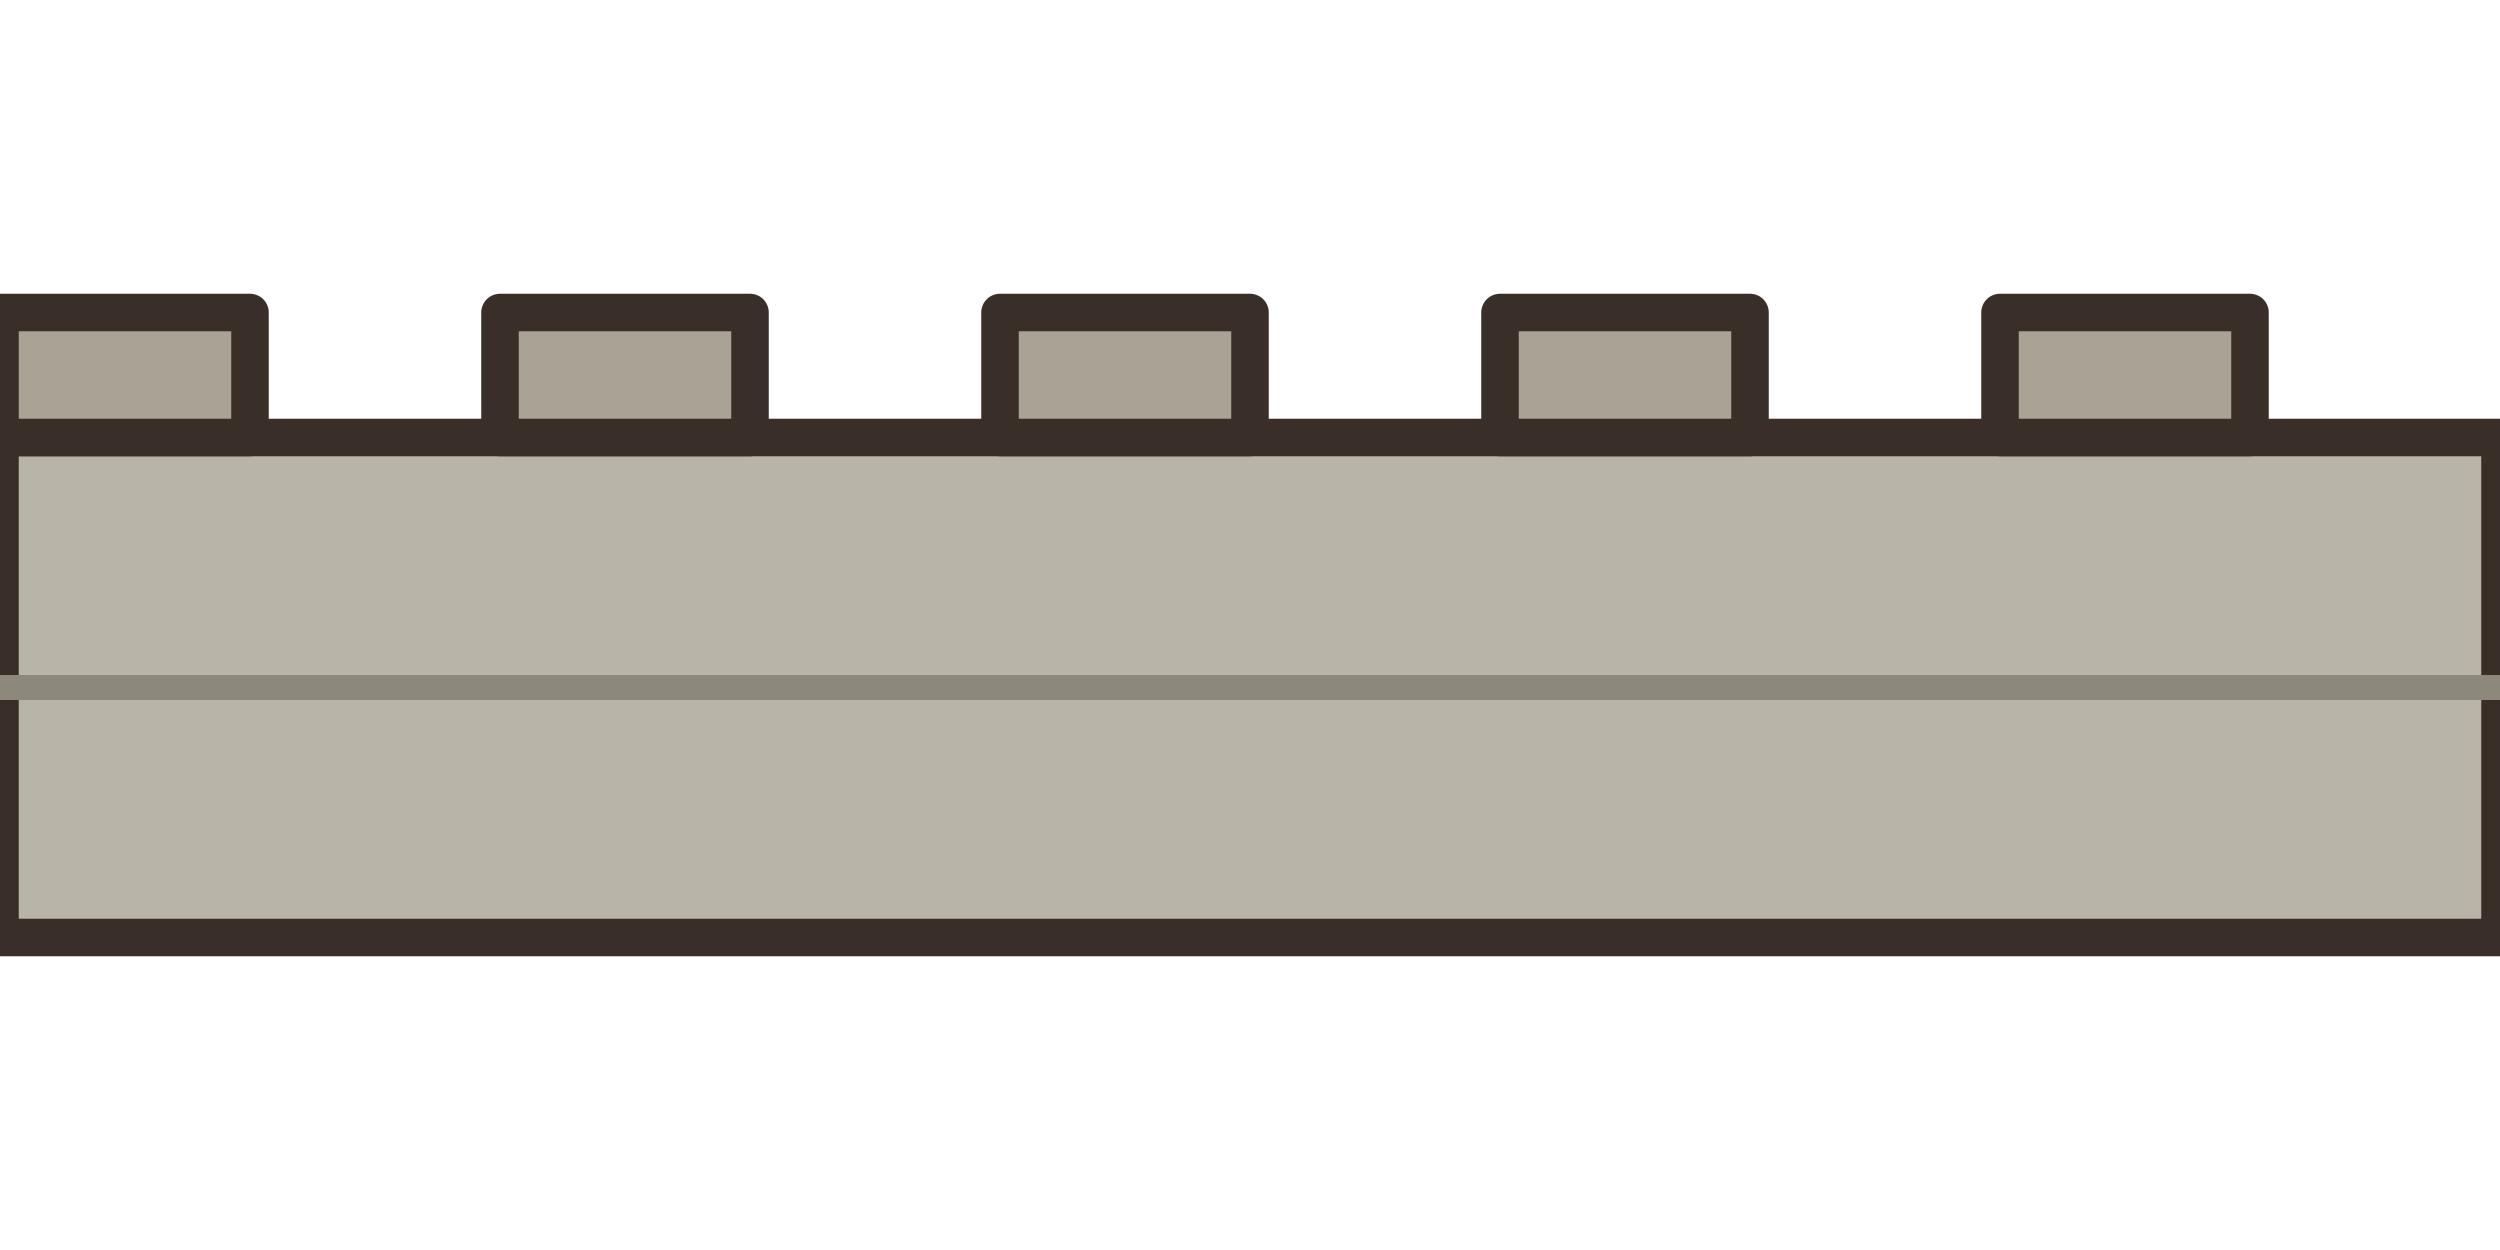
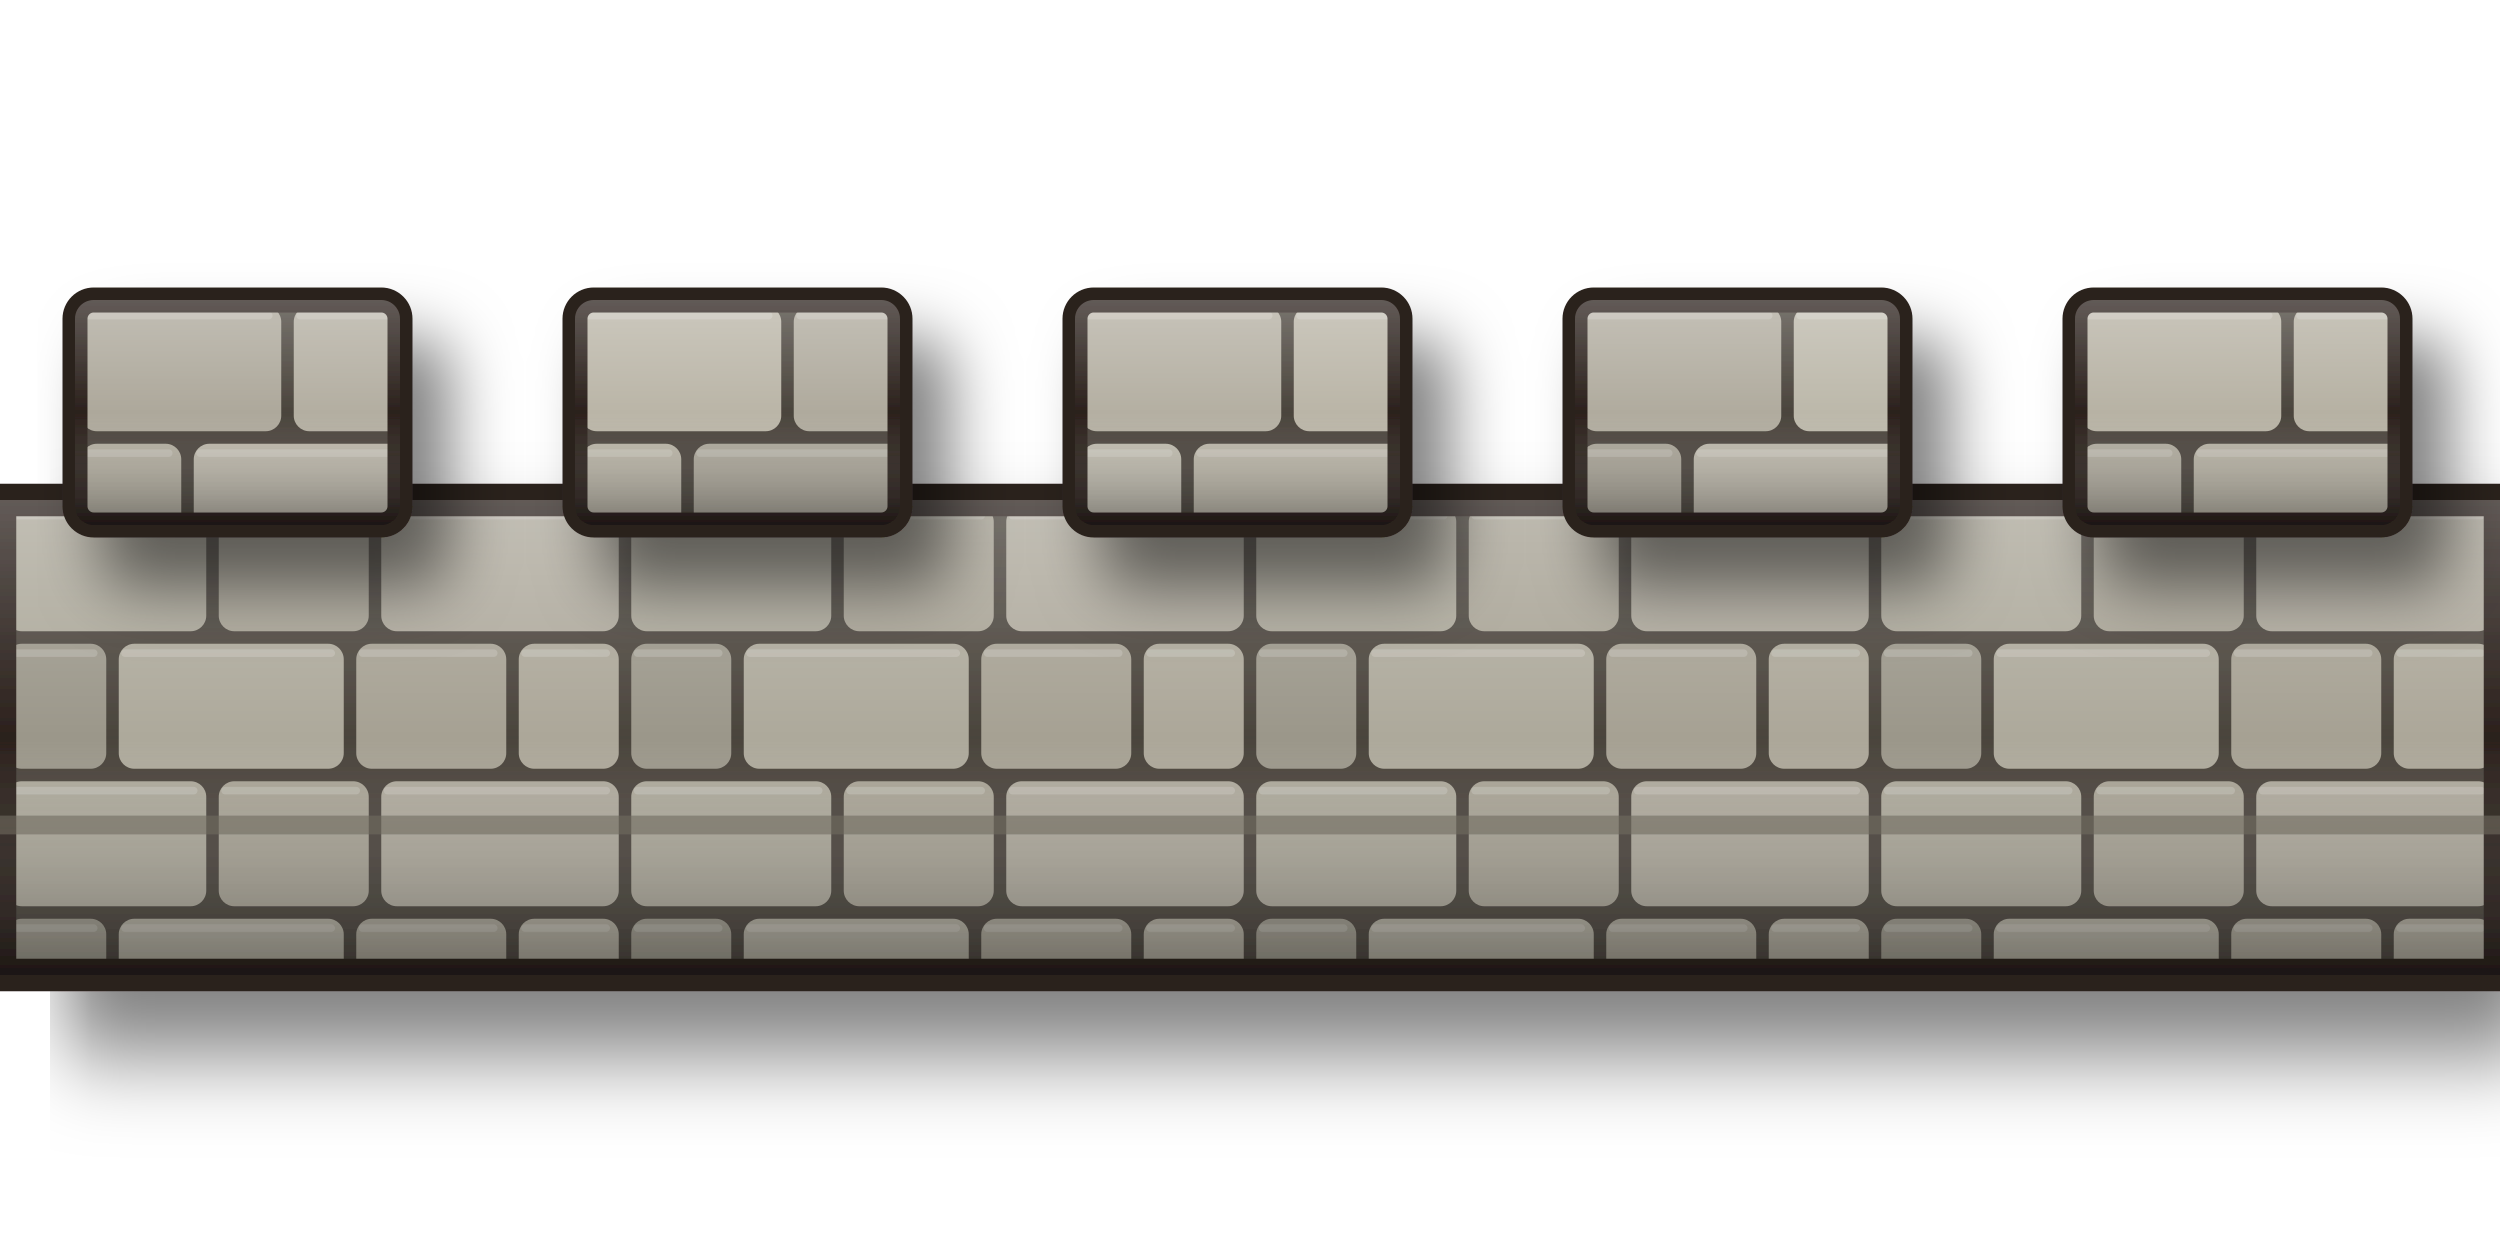
- <svg xmlns="http://www.w3.org/2000/svg" viewBox="0 0 200 100" width="200" height="100">
-   <g stroke="#3a2e28" stroke-width="3" stroke-linejoin="round" stroke-linecap="round">
-     <rect x="0" y="35" width="200" height="40" fill="#b9b4a8" />
-     <path d="M0 25h20v10h-20zM40 25h20v10h-20zM80 25h20v10h-20zM120 25h20v10h-20zM160 25h20v10h-20z" fill="#a9a396" />
-     <path d="M0 55H200" fill="none" stroke="#8d887c" stroke-width="2" />
-   </g>
+ <svg xmlns="http://www.w3.org/2000/svg" viewBox="0 0 200 100" width="200" height="100" stroke-linejoin="round" stroke-linecap="round">
+   <defs>
+     <g id="t1">
+       <rect width="50" height="22" fill="#4a443c" />
+       <rect x="0.5" y="0.5" width="16" height="10" rx="1.25" fill="#aca89a" />
+       <path d="M1 1.25H15.5" stroke="#c1beb3" stroke-width="0.6" fill="none" opacity="0.7" />
+       <rect x="17.5" y="0.5" width="12" height="10" rx="1.25" fill="#a8a395" />
+       <path d="M18 1.25H28.5" stroke="#bebab0" stroke-width="0.6" fill="none" opacity="0.7" />
+       <rect x="30.5" y="0.5" width="19" height="10" rx="1.25" fill="#aea99c" />
+       <path d="M31 1.25H48.5" stroke="#c2beb5" stroke-width="0.6" fill="none" opacity="0.7" />
+       <rect x="0.5" y="11.5" width="8" height="10" rx="1.25" fill="#9b978a" />
+       <path d="M1 12.25H7.5" stroke="#b4b1a7" stroke-width="0.6" fill="none" opacity="0.7" />
+       <rect x="9.5" y="11.5" width="18" height="10" rx="1.25" fill="#ada99b" />
+       <path d="M10 12.25H26.5" stroke="#c2beb4" stroke-width="0.6" fill="none" opacity="0.7" />
+       <rect x="28.5" y="11.5" width="12" height="10" rx="1.25" fill="#a6a193" />
+       <path d="M29 12.25H39.5" stroke="#bcb8ae" stroke-width="0.6" fill="none" opacity="0.7" />
+       <rect x="41.5" y="11.5" width="8" height="10" rx="1.25" fill="#aca799" />
+       <path d="M42 12.25H48.5" stroke="#c1bdb2" stroke-width="0.6" fill="none" opacity="0.7" />
+     </g>
+     <clipPath id="c2">
+       <rect x="0" y="40" width="200" height="38" fill="#000" stroke="none" />
+     </clipPath>
+     <linearGradient id="l3" x1="0" y1="0" x2="0" y2="1">
+       <stop offset="0" stop-color="#ffffff" stop-opacity="0.26" />
+       <stop offset="0.5" stop-color="#ffffff" stop-opacity="0" />
+       <stop offset="1" stop-color="#000000" stop-opacity="0.34" />
+     </linearGradient>
+     <filter id="s4" x="-35%" y="-35%" width="170%" height="170%">
+       <feDropShadow dx="4" dy="5" stdDeviation="3.5" flood-color="#000" flood-opacity="0.5" />
+     </filter>
+     <g id="t5">
+       <rect width="50" height="22" fill="#4a443c" />
+       <rect x="0.5" y="0.5" width="16" height="10" rx="1.25" fill="#ada89b" />
+       <path d="M1 1.25H15.5" stroke="#c2beb4" stroke-width="0.6" fill="none" opacity="0.7" />
+       <rect x="17.5" y="0.5" width="12" height="10" rx="1.25" fill="#b3aea1" />
+       <path d="M18 1.25H28.5" stroke="#c6c2b8" stroke-width="0.6" fill="none" opacity="0.7" />
+       <rect x="30.5" y="0.5" width="19" height="10" rx="1.25" fill="#b0ac9e" />
+       <path d="M31 1.25H48.5" stroke="#c4c1b6" stroke-width="0.6" fill="none" opacity="0.7" />
+       <rect x="0.5" y="11.5" width="8" height="10" rx="1.25" fill="#b3aea0" />
+       <path d="M1 12.25H7.5" stroke="#c6c2b8" stroke-width="0.6" fill="none" opacity="0.7" />
+       <rect x="9.5" y="11.5" width="18" height="10" rx="1.25" fill="#bcb7aa" />
+       <path d="M10 12.25H26.5" stroke="#cdc9bf" stroke-width="0.6" fill="none" opacity="0.7" />
+       <rect x="28.5" y="11.5" width="12" height="10" rx="1.25" fill="#b8b3a5" />
+       <path d="M29 12.25H39.5" stroke="#cac6bc" stroke-width="0.6" fill="none" opacity="0.7" />
+       <rect x="41.5" y="11.5" width="8" height="10" rx="1.25" fill="#bfbbae" />
+       <path d="M42 12.25H48.5" stroke="#cfccc2" stroke-width="0.6" fill="none" opacity="0.7" />
+     </g>
+     <clipPath id="c6">
+       <rect x="6" y="24" width="26" height="18" rx="1.5" fill="#000" stroke="none" />
+     </clipPath>
+     <linearGradient id="l7" x1="0" y1="0" x2="0" y2="1">
+       <stop offset="0" stop-color="#ffffff" stop-opacity="0.26" />
+       <stop offset="0.5" stop-color="#ffffff" stop-opacity="0" />
+       <stop offset="1" stop-color="#000000" stop-opacity="0.34" />
+     </linearGradient>
+     <filter id="s8" x="-35%" y="-35%" width="170%" height="170%">
+       <feDropShadow dx="3" dy="4" stdDeviation="2.5" flood-color="#000" flood-opacity="0.5" />
+     </filter>
+     <g id="t9">
+       <rect width="50" height="22" fill="#4a443c" />
+       <rect x="0.5" y="0.5" width="16" height="10" rx="1.25" fill="#bab5a7" />
+       <path d="M1 1.25H15.5" stroke="#cbc8bd" stroke-width="0.6" fill="none" opacity="0.7" />
+       <rect x="17.5" y="0.5" width="12" height="10" rx="1.25" fill="#afaa9d" />
+       <path d="M18 1.25H28.5" stroke="#c3bfb6" stroke-width="0.6" fill="none" opacity="0.7" />
+       <rect x="30.5" y="0.5" width="19" height="10" rx="1.25" fill="#bbb6a8" />
+       <path d="M31 1.25H48.5" stroke="#ccc8be" stroke-width="0.6" fill="none" opacity="0.7" />
+       <rect x="0.5" y="11.5" width="8" height="10" rx="1.25" fill="#b9b4a6" />
+       <path d="M1 12.25H7.5" stroke="#cac7bc" stroke-width="0.6" fill="none" opacity="0.7" />
+       <rect x="9.5" y="11.5" width="18" height="10" rx="1.25" fill="#aca79a" />
+       <path d="M10 12.25H26.5" stroke="#c1bdb3" stroke-width="0.6" fill="none" opacity="0.7" />
+       <rect x="28.5" y="11.5" width="12" height="10" rx="1.25" fill="#b9b4a6" />
+       <path d="M29 12.25H39.5" stroke="#cac7bc" stroke-width="0.6" fill="none" opacity="0.7" />
+       <rect x="41.5" y="11.5" width="8" height="10" rx="1.25" fill="#a7a296" />
+       <path d="M42 12.25H48.5" stroke="#bdb9b0" stroke-width="0.6" fill="none" opacity="0.7" />
+     </g>
+     <clipPath id="c10">
+       <rect x="46" y="24" width="26" height="18" rx="1.5" fill="#000" stroke="none" />
+     </clipPath>
+     <linearGradient id="l11" x1="0" y1="0" x2="0" y2="1">
+       <stop offset="0" stop-color="#ffffff" stop-opacity="0.26" />
+       <stop offset="0.5" stop-color="#ffffff" stop-opacity="0" />
+       <stop offset="1" stop-color="#000000" stop-opacity="0.34" />
+     </linearGradient>
+     <g id="t12">
+       <rect width="50" height="22" fill="#4a443c" />
+       <rect x="0.5" y="0.5" width="16" height="10" rx="1.25" fill="#b4afa2" />
+       <path d="M1 1.25H15.5" stroke="#c7c3b9" stroke-width="0.6" fill="none" opacity="0.7" />
+       <rect x="17.5" y="0.5" width="12" height="10" rx="1.25" fill="#bab5a7" />
+       <path d="M18 1.25H28.5" stroke="#cbc8bd" stroke-width="0.6" fill="none" opacity="0.7" />
+       <rect x="30.5" y="0.5" width="19" height="10" rx="1.25" fill="#bcb7a9" />
+       <path d="M31 1.25H48.5" stroke="#cdc9be" stroke-width="0.6" fill="none" opacity="0.7" />
+       <rect x="0.5" y="11.5" width="8" height="10" rx="1.25" fill="#bfbbae" />
+       <path d="M1 12.25H7.5" stroke="#cfccc2" stroke-width="0.6" fill="none" opacity="0.7" />
+       <rect x="9.5" y="11.5" width="18" height="10" rx="1.25" fill="#bbb6a8" />
+       <path d="M10 12.25H26.5" stroke="#ccc8be" stroke-width="0.6" fill="none" opacity="0.7" />
+       <rect x="28.5" y="11.5" width="12" height="10" rx="1.25" fill="#a7a396" />
+       <path d="M29 12.25H39.5" stroke="#bdbab0" stroke-width="0.6" fill="none" opacity="0.7" />
+       <rect x="41.5" y="11.5" width="8" height="10" rx="1.25" fill="#b8b3a5" />
+       <path d="M42 12.25H48.5" stroke="#cac6bc" stroke-width="0.6" fill="none" opacity="0.7" />
+     </g>
+     <clipPath id="c13">
+       <rect x="86" y="24" width="26" height="18" rx="1.5" fill="#000" stroke="none" />
+     </clipPath>
+     <linearGradient id="l14" x1="0" y1="0" x2="0" y2="1">
+       <stop offset="0" stop-color="#ffffff" stop-opacity="0.26" />
+       <stop offset="0.5" stop-color="#ffffff" stop-opacity="0" />
+       <stop offset="1" stop-color="#000000" stop-opacity="0.34" />
+     </linearGradient>
+     <g id="t15">
+       <rect width="50" height="22" fill="#4a443c" />
+       <rect x="0.5" y="0.5" width="16" height="10" rx="1.25" fill="#b0ab9e" />
+       <path d="M1 1.25H15.5" stroke="#c4c0b6" stroke-width="0.6" fill="none" opacity="0.7" />
+       <rect x="17.5" y="0.5" width="12" height="10" rx="1.25" fill="#bcb8aa" />
+       <path d="M18 1.25H28.5" stroke="#cdcabf" stroke-width="0.6" fill="none" opacity="0.7" />
+       <rect x="30.5" y="0.5" width="19" height="10" rx="1.25" fill="#bfbaad" />
+       <path d="M31 1.25H48.5" stroke="#cfcbc2" stroke-width="0.6" fill="none" opacity="0.7" />
+       <rect x="0.5" y="11.5" width="8" height="10" rx="1.25" fill="#aaa598" />
+       <path d="M1 12.25H7.5" stroke="#bfbcb2" stroke-width="0.6" fill="none" opacity="0.7" />
+       <rect x="9.5" y="11.5" width="18" height="10" rx="1.25" fill="#bdb8ab" />
+       <path d="M10 12.25H26.5" stroke="#cecac0" stroke-width="0.6" fill="none" opacity="0.7" />
+       <rect x="28.5" y="11.5" width="12" height="10" rx="1.25" fill="#b1ad9f" />
+       <path d="M29 12.25H39.5" stroke="#c4c2b7" stroke-width="0.6" fill="none" opacity="0.7" />
+       <rect x="41.5" y="11.5" width="8" height="10" rx="1.25" fill="#ada99b" />
+       <path d="M42 12.25H48.5" stroke="#c2beb4" stroke-width="0.6" fill="none" opacity="0.7" />
+     </g>
+     <clipPath id="c16">
+       <rect x="126" y="24" width="26" height="18" rx="1.5" fill="#000" stroke="none" />
+     </clipPath>
+     <linearGradient id="l17" x1="0" y1="0" x2="0" y2="1">
+       <stop offset="0" stop-color="#ffffff" stop-opacity="0.26" />
+       <stop offset="0.5" stop-color="#ffffff" stop-opacity="0" />
+       <stop offset="1" stop-color="#000000" stop-opacity="0.34" />
+     </linearGradient>
+     <g id="t18">
+       <rect width="50" height="22" fill="#4a443c" />
+       <rect x="0.5" y="0.5" width="16" height="10" rx="1.25" fill="#b7b2a4" />
+       <path d="M1 1.25H15.5" stroke="#c9c5bb" stroke-width="0.6" fill="none" opacity="0.7" />
+       <rect x="17.5" y="0.5" width="12" height="10" rx="1.25" fill="#b6b1a3" />
+       <path d="M18 1.25H28.5" stroke="#c8c4ba" stroke-width="0.6" fill="none" opacity="0.7" />
+       <rect x="30.5" y="0.5" width="19" height="10" rx="1.25" fill="#b1ac9f" />
+       <path d="M31 1.25H48.5" stroke="#c4c1b7" stroke-width="0.6" fill="none" opacity="0.7" />
+       <rect x="0.5" y="11.5" width="8" height="10" rx="1.25" fill="#b0ab9e" />
+       <path d="M1 12.25H7.5" stroke="#c4c0b6" stroke-width="0.6" fill="none" opacity="0.7" />
+       <rect x="9.5" y="11.5" width="18" height="10" rx="1.25" fill="#b7b2a4" />
+       <path d="M10 12.25H26.5" stroke="#c9c5bb" stroke-width="0.6" fill="none" opacity="0.7" />
+       <rect x="28.5" y="11.5" width="12" height="10" rx="1.25" fill="#bcb7a9" />
+       <path d="M29 12.25H39.5" stroke="#cdc9be" stroke-width="0.6" fill="none" opacity="0.7" />
+       <rect x="41.5" y="11.5" width="8" height="10" rx="1.25" fill="#ada89b" />
+       <path d="M42 12.25H48.5" stroke="#c2beb4" stroke-width="0.6" fill="none" opacity="0.7" />
+     </g>
+     <clipPath id="c19">
+       <rect x="166" y="24" width="26" height="18" rx="1.5" fill="#000" stroke="none" />
+     </clipPath>
+     <linearGradient id="l20" x1="0" y1="0" x2="0" y2="1">
+       <stop offset="0" stop-color="#ffffff" stop-opacity="0.26" />
+       <stop offset="0.5" stop-color="#ffffff" stop-opacity="0" />
+       <stop offset="1" stop-color="#000000" stop-opacity="0.34" />
+     </linearGradient>
+   </defs>
+   <g filter="url(#s4)">
+     <g clip-path="url(#c2)">
+       <use href="#t1" x="0" y="40" />
+       <use href="#t1" x="50" y="40" />
+       <use href="#t1" x="100" y="40" />
+       <use href="#t1" x="150" y="40" />
+       <use href="#t1" x="200" y="40" />
+       <use href="#t1" x="0" y="62" />
+       <use href="#t1" x="50" y="62" />
+       <use href="#t1" x="100" y="62" />
+       <use href="#t1" x="150" y="62" />
+       <use href="#t1" x="200" y="62" />
+       <use href="#t1" x="0" y="84" />
+       <use href="#t1" x="50" y="84" />
+       <use href="#t1" x="100" y="84" />
+       <use href="#t1" x="150" y="84" />
+       <use href="#t1" x="200" y="84" />
+     </g>
+     <rect x="0" y="40" width="200" height="38" fill="none" stroke="#2b211c" stroke-width="2.6" />
+     <rect x="0" y="40" width="200" height="38" fill="url(#l3)" stroke="none" />
+   </g>
+   <g filter="url(#s8)">
+     <g clip-path="url(#c6)">
+       <use href="#t5" x="6" y="24" />
+       <use href="#t5" x="56" y="24" />
+       <use href="#t5" x="6" y="46" />
+       <use href="#t5" x="56" y="46" />
+     </g>
+     <rect x="6" y="24" width="26" height="18" rx="1.5" fill="none" stroke="#2b211c" stroke-width="2" />
+     <rect x="6" y="24" width="26" height="18" rx="1.5" fill="url(#l7)" stroke="none" />
+   </g>
+   <g filter="url(#s8)">
+     <g clip-path="url(#c10)">
+       <use href="#t9" x="46" y="24" />
+       <use href="#t9" x="96" y="24" />
+       <use href="#t9" x="46" y="46" />
+       <use href="#t9" x="96" y="46" />
+     </g>
+     <rect x="46" y="24" width="26" height="18" rx="1.5" fill="none" stroke="#2b211c" stroke-width="2" />
+     <rect x="46" y="24" width="26" height="18" rx="1.5" fill="url(#l11)" stroke="none" />
+   </g>
+   <g filter="url(#s8)">
+     <g clip-path="url(#c13)">
+       <use href="#t12" x="86" y="24" />
+       <use href="#t12" x="136" y="24" />
+       <use href="#t12" x="86" y="46" />
+       <use href="#t12" x="136" y="46" />
+     </g>
+     <rect x="86" y="24" width="26" height="18" rx="1.5" fill="none" stroke="#2b211c" stroke-width="2" />
+     <rect x="86" y="24" width="26" height="18" rx="1.5" fill="url(#l14)" stroke="none" />
+   </g>
+   <g filter="url(#s8)">
+     <g clip-path="url(#c16)">
+       <use href="#t15" x="126" y="24" />
+       <use href="#t15" x="176" y="24" />
+       <use href="#t15" x="126" y="46" />
+       <use href="#t15" x="176" y="46" />
+     </g>
+     <rect x="126" y="24" width="26" height="18" rx="1.5" fill="none" stroke="#2b211c" stroke-width="2" />
+     <rect x="126" y="24" width="26" height="18" rx="1.5" fill="url(#l17)" stroke="none" />
+   </g>
+   <g filter="url(#s8)">
+     <g clip-path="url(#c19)">
+       <use href="#t18" x="166" y="24" />
+       <use href="#t18" x="216" y="24" />
+       <use href="#t18" x="166" y="46" />
+       <use href="#t18" x="216" y="46" />
+     </g>
+     <rect x="166" y="24" width="26" height="18" rx="1.5" fill="none" stroke="#2b211c" stroke-width="2" />
+     <rect x="166" y="24" width="26" height="18" rx="1.5" fill="url(#l20)" stroke="none" />
+   </g>
+   <path d="M0 66H200" fill="none" stroke="#6f6a5f" stroke-width="1.5" opacity="0.6" />
</svg>
